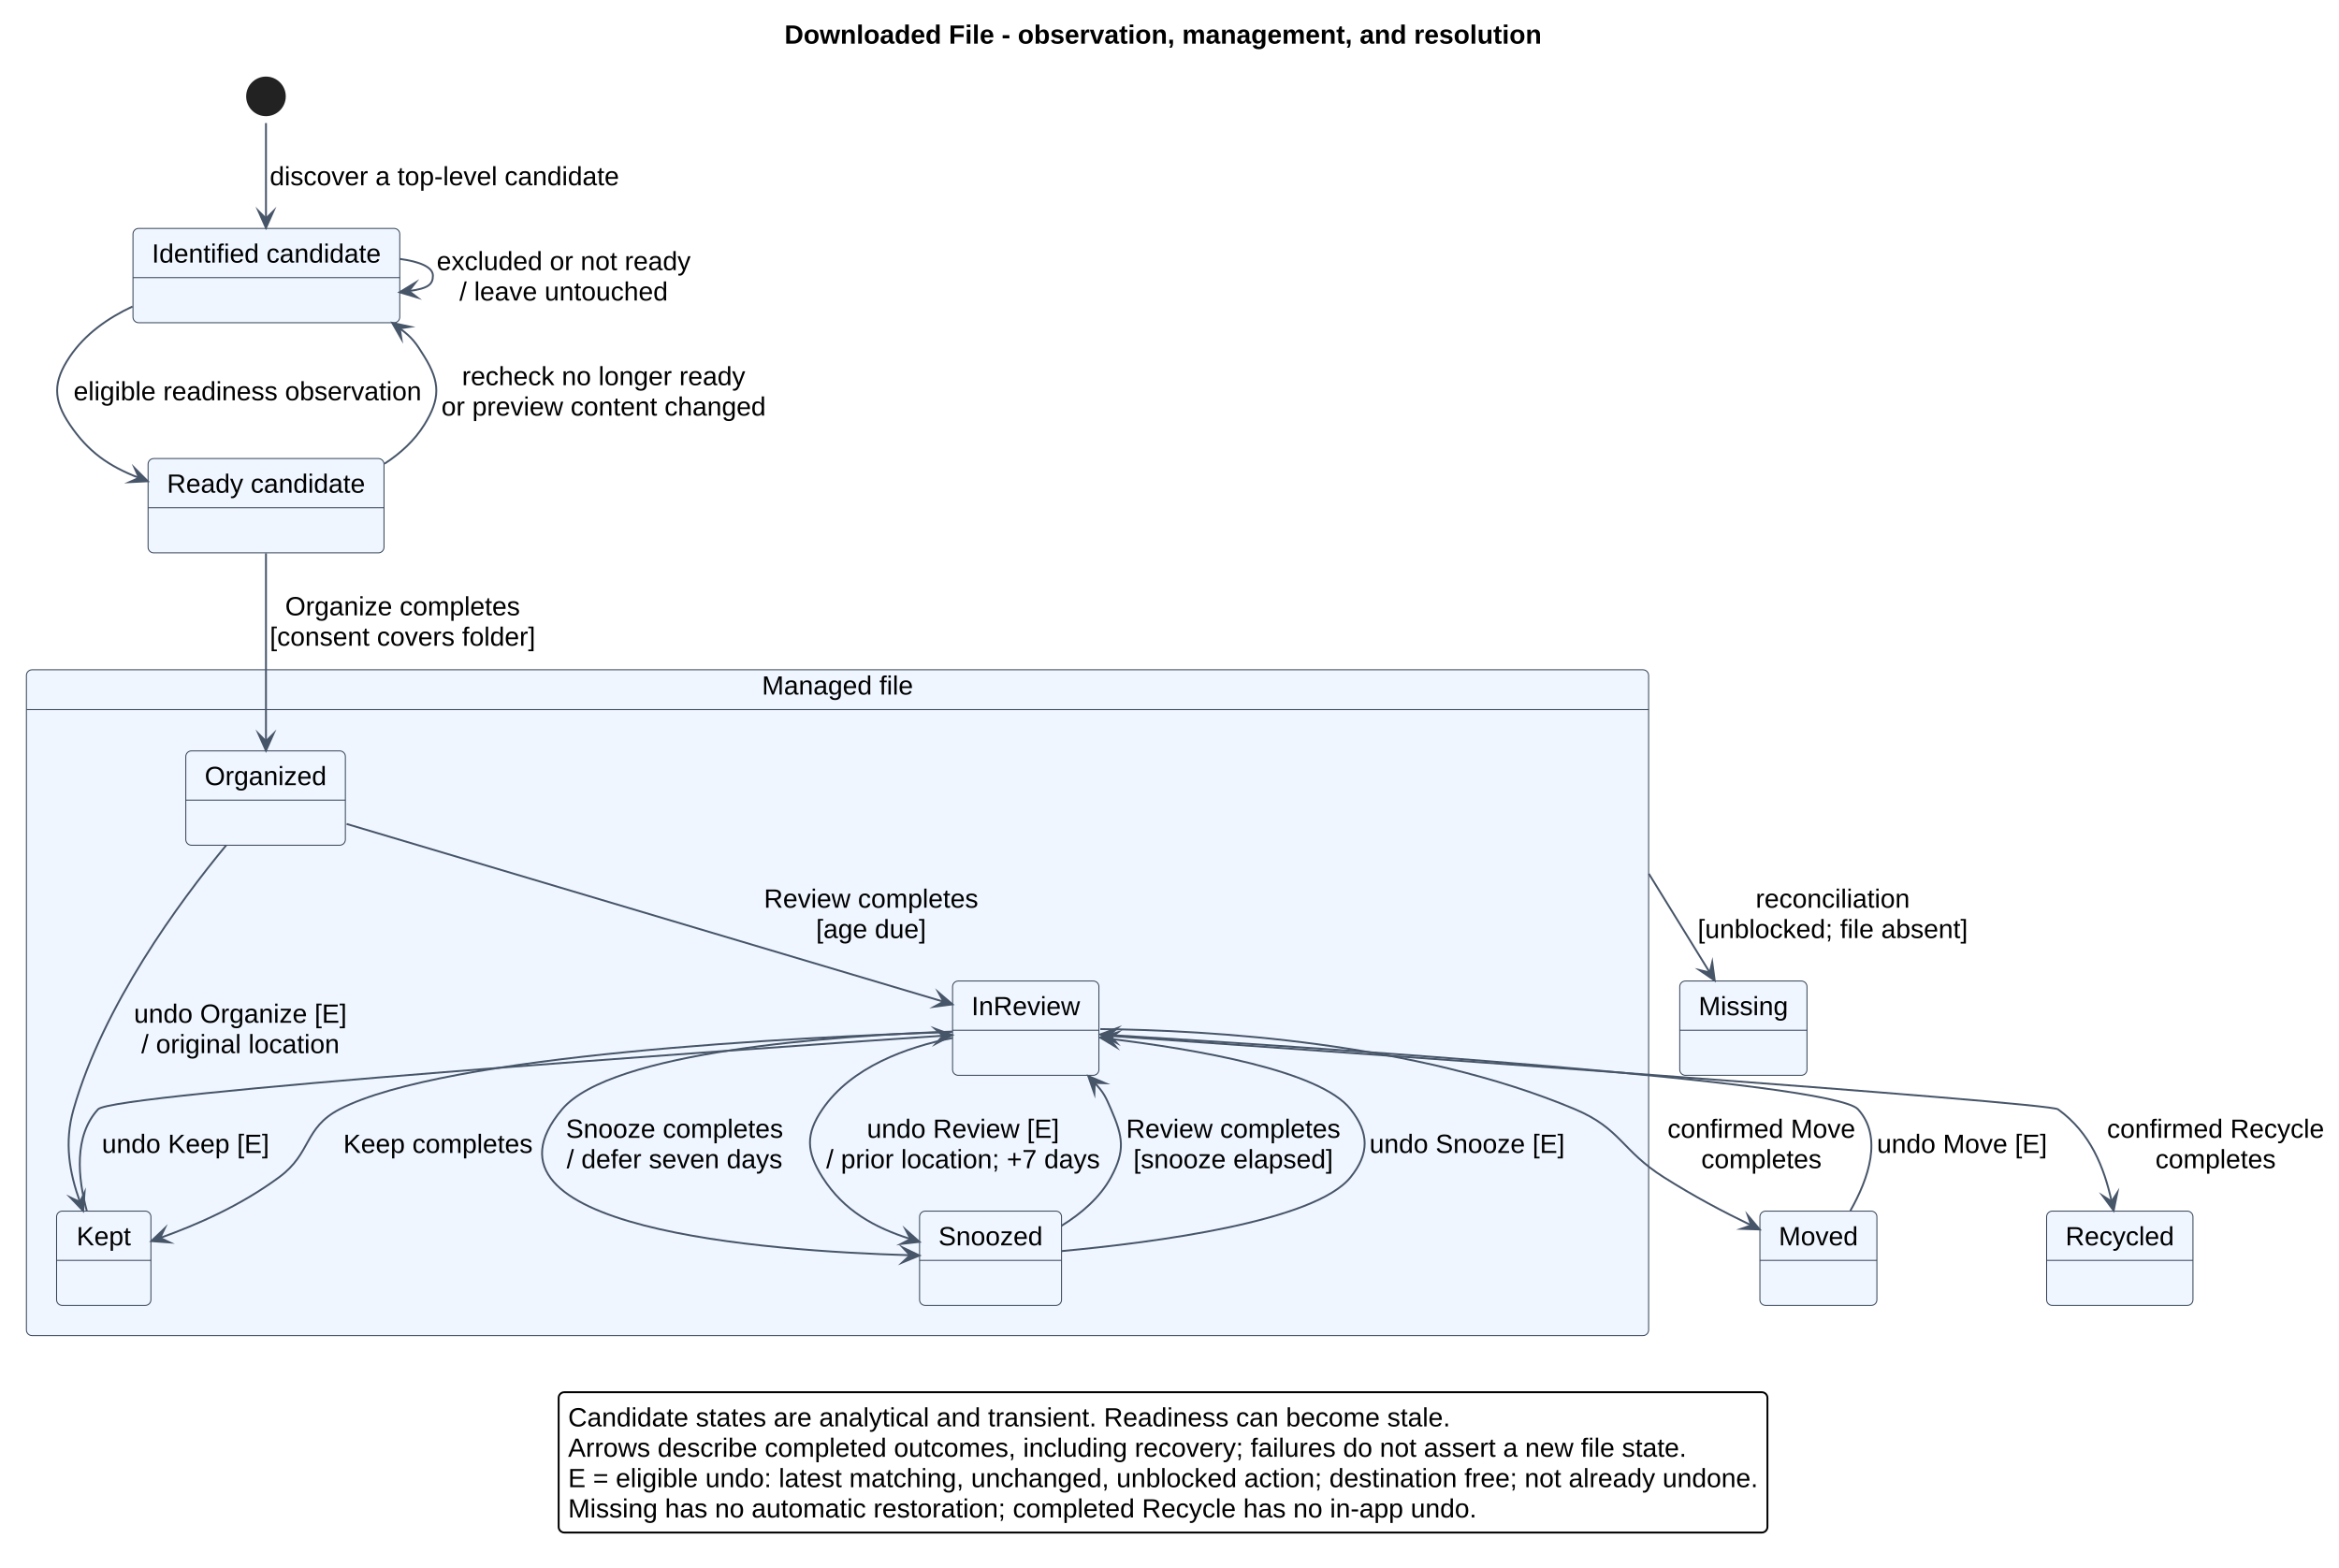
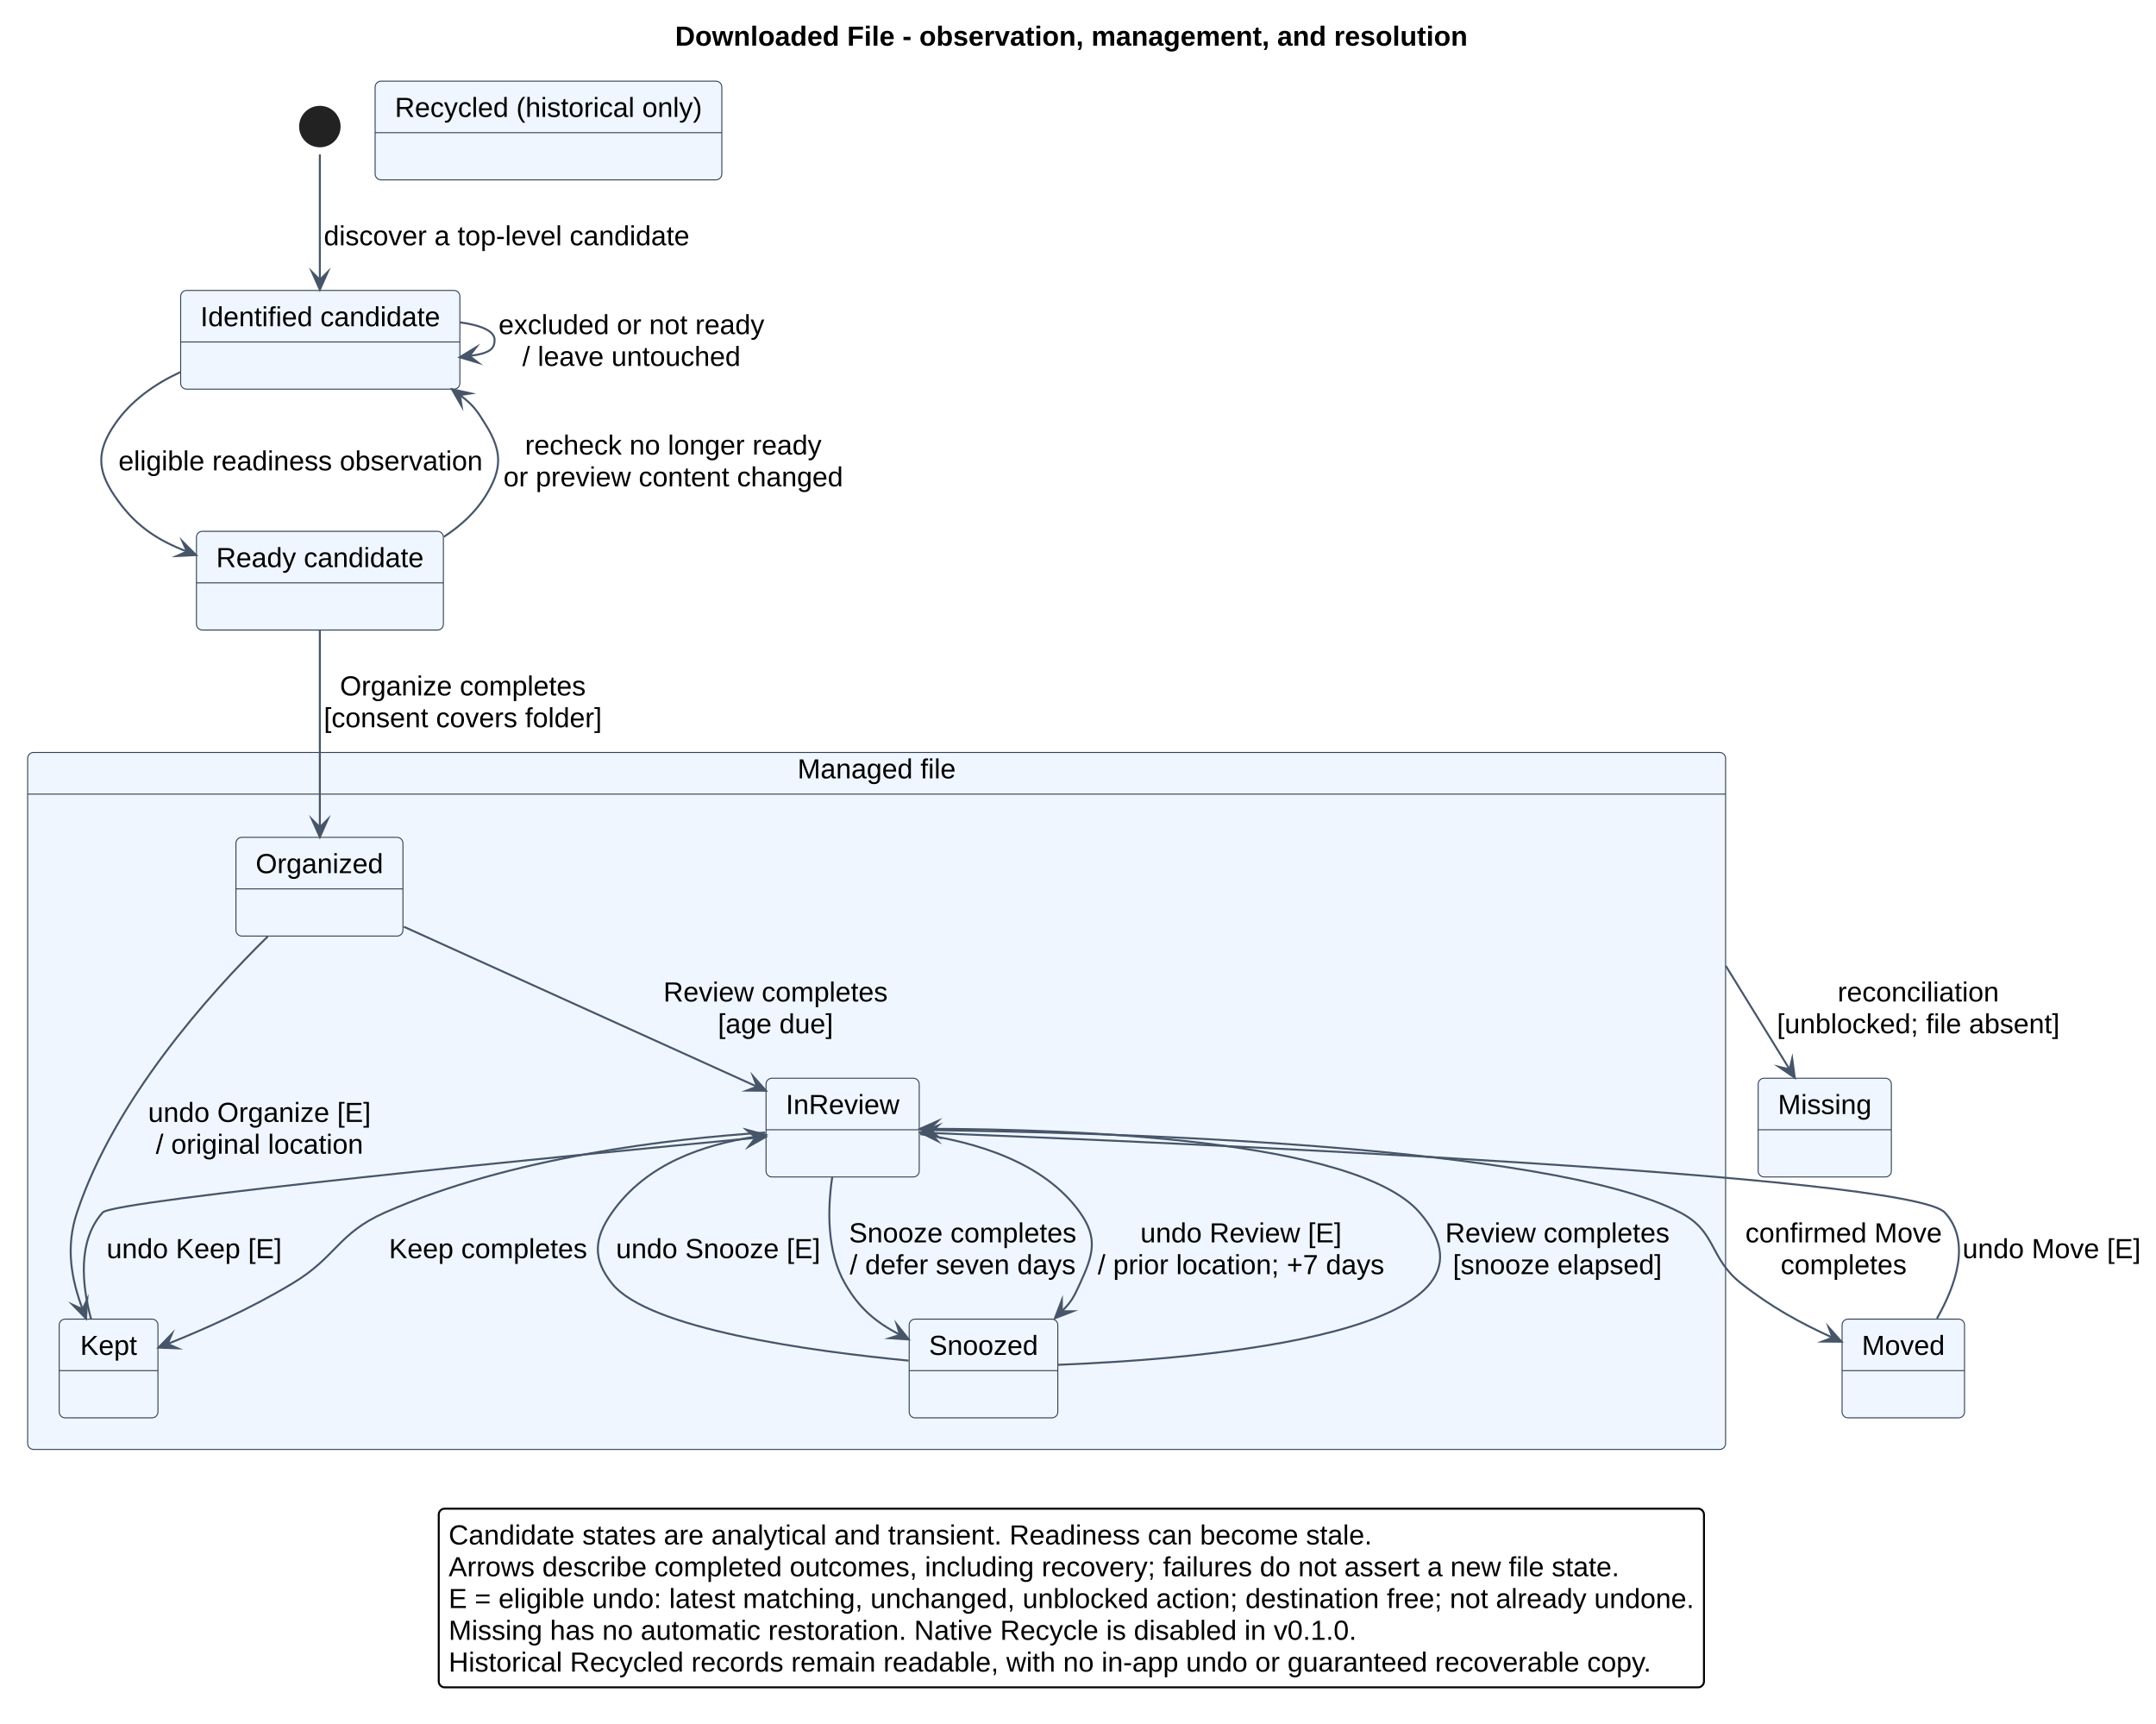
- <svg xmlns="http://www.w3.org/2000/svg" version="1.1" data-diagram-type="STATE" style="width:1240px;height:831px;background:#FFFFFF;" width="1240px" height="831px" viewBox="0 0 1240 831" zoomAndPan="magnify" preserveAspectRatio="none" contentStyleType="text/css">
+ <svg xmlns="http://www.w3.org/2000/svg" version="1.1" data-diagram-type="STATE" style="width:1092px;height:873px;background:#FFFFFF;" width="1092px" height="873px" viewBox="0 0 1092 873" zoomAndPan="magnify" preserveAspectRatio="none" contentStyleType="text/css">
  <defs />
  <g font-family="sans-serif" lengthAdjust="spacing">
    <g class="title" data-source-line="3">
-       <text x="415.883" y="23.132" fill="#000" font-size="14" textLength="401.386" font-weight="700" font-family="Arial">Downloaded File - observation, management, and resolution</text>
+       <text x="341.945" y="23.132" fill="#000" font-size="14" textLength="401.386" font-weight="700" font-family="Arial">Downloaded File - observation, management, and resolution</text>
    </g>
    <g class="cluster" data-qualified-name="Managed" id="ent0003" data-source-line="7">
-       <path d="M17,355.099 L871,355.099 A3,3 0 0 1 874,358.099 L874,376.197 L14,376.197 L14,358.099 A3,3 0 0 1 17,355.099" fill="#EFF6FF" />
-       <path d="M14,376.197 L874,376.197 L874,705.099 A3,3 0 0 1 871,708.099 L17,708.099 A3,3 0 0 1 14,705.099 L14,376.197" fill="#EFF6FF" />
-       <rect x="14" y="355.099" width="860" height="353" fill="none" style="stroke:#334155;stroke-width:0.5;" rx="3" ry="3" />
-       <line x1="14" y1="376.197" x2="874" y2="376.197" style="stroke:#334155;stroke-width:0.5;" />
-       <text x="403.917" y="368.23" fill="#000" font-size="14" textLength="80.165" font-family="Arial">Managed file</text>
+       <path d="M17,381.099 L871,381.099 A3,3 0 0 1 874,384.099 L874,402.197 L14,402.197 L14,384.099 A3,3 0 0 1 17,381.099" fill="#EFF6FF" />
+       <path d="M14,402.197 L874,402.197 L874,731.099 A3,3 0 0 1 871,734.099 L17,734.099 A3,3 0 0 1 14,731.099 L14,402.197" fill="#EFF6FF" />
+       <rect x="14" y="381.099" width="860" height="353" fill="none" style="stroke:#334155;stroke-width:0.5;" rx="3" ry="3" />
+       <line x1="14" y1="402.197" x2="874" y2="402.197" style="stroke:#334155;stroke-width:0.5;" />
+       <text x="403.917" y="394.23" fill="#000" font-size="14" textLength="80.165" font-family="Arial">Managed file</text>
    </g>
    <g class="entity" data-qualified-name="Identified" id="ent0001" data-source-line="5">
-       <rect x="70.5" y="121.099" width="141.427" height="50" fill="#EFF6FF" style="stroke:#334155;stroke-width:0.5;" rx="3" ry="3" />
-       <line x1="70.5" y1="147.197" x2="211.927" y2="147.197" style="stroke:#334155;stroke-width:0.5;" />
-       <text x="80.5" y="139.23" fill="#000" font-size="14" textLength="121.427" font-family="Arial">Identified candidate</text>
+       <rect x="91.5" y="147.099" width="141.427" height="50" fill="#EFF6FF" style="stroke:#334155;stroke-width:0.5;" rx="3" ry="3" />
+       <line x1="91.5" y1="173.197" x2="232.927" y2="173.197" style="stroke:#334155;stroke-width:0.5;" />
+       <text x="101.5" y="165.23" fill="#000" font-size="14" textLength="121.427" font-family="Arial">Identified candidate</text>
    </g>
    <g class="entity" data-qualified-name="Ready" id="ent0002" data-source-line="6">
-       <rect x="78.5" y="243.099" width="125.075" height="50" fill="#EFF6FF" style="stroke:#334155;stroke-width:0.5;" rx="3" ry="3" />
-       <line x1="78.5" y1="269.197" x2="203.575" y2="269.197" style="stroke:#334155;stroke-width:0.5;" />
-       <text x="88.5" y="261.23" fill="#000" font-size="14" textLength="105.075" font-family="Arial">Ready candidate</text>
+       <rect x="99.5" y="269.099" width="125.075" height="50" fill="#EFF6FF" style="stroke:#334155;stroke-width:0.5;" rx="3" ry="3" />
+       <line x1="99.5" y1="295.197" x2="224.575" y2="295.197" style="stroke:#334155;stroke-width:0.5;" />
+       <text x="109.5" y="287.23" fill="#000" font-size="14" textLength="105.075" font-family="Arial">Ready candidate</text>
    </g>
    <g class="entity" data-qualified-name="Moved" id="ent0008" data-source-line="21">
-       <rect x="933" y="642.099" width="62.021" height="50" fill="#EFF6FF" style="stroke:#334155;stroke-width:0.5;" rx="3" ry="3" />
-       <line x1="933" y1="668.197" x2="995.021" y2="668.197" style="stroke:#334155;stroke-width:0.5;" />
-       <text x="943" y="660.23" fill="#000" font-size="14" textLength="42.021" font-family="Arial">Moved</text>
+       <rect x="933" y="668.099" width="62.021" height="50" fill="#EFF6FF" style="stroke:#334155;stroke-width:0.5;" rx="3" ry="3" />
+       <line x1="933" y1="694.197" x2="995.021" y2="694.197" style="stroke:#334155;stroke-width:0.5;" />
+       <text x="943" y="686.23" fill="#000" font-size="14" textLength="42.021" font-family="Arial">Moved</text>
    </g>
    <g class="entity" data-qualified-name="Recycled" id="ent0009" data-source-line="22">
-       <rect x="1085" y="642.099" width="77.579" height="50" fill="#EFF6FF" style="stroke:#334155;stroke-width:0.5;" rx="3" ry="3" />
-       <line x1="1085" y1="668.197" x2="1162.579" y2="668.197" style="stroke:#334155;stroke-width:0.5;" />
-       <text x="1095" y="660.23" fill="#000" font-size="14" textLength="57.579" font-family="Arial">Recycled</text>
+       <rect x="190" y="41.099" width="175.606" height="50" fill="#EFF6FF" style="stroke:#334155;stroke-width:0.5;" rx="3" ry="3" />
+       <line x1="190" y1="67.197" x2="365.606" y2="67.197" style="stroke:#334155;stroke-width:0.5;" />
+       <text x="200" y="59.23" fill="#000" font-size="14" textLength="155.606" font-family="Arial">Recycled (historical only)</text>
    </g>
    <g class="entity" data-qualified-name="Missing" id="ent0010" data-source-line="23">
-       <rect x="890.5" y="520.099" width="67.455" height="50" fill="#EFF6FF" style="stroke:#334155;stroke-width:0.5;" rx="3" ry="3" />
-       <line x1="890.5" y1="546.197" x2="957.955" y2="546.197" style="stroke:#334155;stroke-width:0.5;" />
-       <text x="900.5" y="538.23" fill="#000" font-size="14" textLength="47.455" font-family="Arial">Missing</text>
+       <rect x="890.5" y="546.099" width="67.455" height="50" fill="#EFF6FF" style="stroke:#334155;stroke-width:0.5;" rx="3" ry="3" />
+       <line x1="890.5" y1="572.197" x2="957.955" y2="572.197" style="stroke:#334155;stroke-width:0.5;" />
+       <text x="900.5" y="564.23" fill="#000" font-size="14" textLength="47.455" font-family="Arial">Missing</text>
    </g>
    <g class="start_entity" data-qualified-name=".start." id="ent0019" data-source-line="24">
-       <ellipse cx="141" cy="51.099" rx="10" ry="10" fill="#222" style="stroke:#222;stroke-width:1;" />
+       <ellipse cx="162" cy="64.099" rx="10" ry="10" fill="#222" style="stroke:#222;stroke-width:1;" />
    </g>
    <g class="entity" data-qualified-name="Managed.Organized" id="ent0004" data-source-line="8">
-       <rect x="98.5" y="398.099" width="84.593" height="50" fill="#EFF6FF" style="stroke:#334155;stroke-width:0.5;" rx="3" ry="3" />
-       <line x1="98.5" y1="424.197" x2="183.093" y2="424.197" style="stroke:#334155;stroke-width:0.5;" />
-       <text x="108.5" y="416.23" fill="#000" font-size="14" textLength="64.593" font-family="Arial">Organized</text>
+       <rect x="119.5" y="424.099" width="84.593" height="50" fill="#EFF6FF" style="stroke:#334155;stroke-width:0.5;" rx="3" ry="3" />
+       <line x1="119.5" y1="450.197" x2="204.093" y2="450.197" style="stroke:#334155;stroke-width:0.5;" />
+       <text x="129.5" y="442.23" fill="#000" font-size="14" textLength="64.593" font-family="Arial">Organized</text>
    </g>
    <g class="entity" data-qualified-name="Managed.InReview" id="ent0005" data-source-line="9">
-       <rect x="505" y="520.099" width="77.579" height="50" fill="#EFF6FF" style="stroke:#334155;stroke-width:0.5;" rx="3" ry="3" />
-       <line x1="505" y1="546.197" x2="582.579" y2="546.197" style="stroke:#334155;stroke-width:0.5;" />
-       <text x="515" y="538.23" fill="#000" font-size="14" textLength="57.579" font-family="Arial">InReview</text>
+       <rect x="388" y="546.099" width="77.579" height="50" fill="#EFF6FF" style="stroke:#334155;stroke-width:0.5;" rx="3" ry="3" />
+       <line x1="388" y1="572.197" x2="465.579" y2="572.197" style="stroke:#334155;stroke-width:0.5;" />
+       <text x="398" y="564.23" fill="#000" font-size="14" textLength="57.579" font-family="Arial">InReview</text>
    </g>
    <g class="entity" data-qualified-name="Managed.Kept" id="ent0006" data-source-line="10">
-       <rect x="30" y="642.099" width="50" height="50" fill="#EFF6FF" style="stroke:#334155;stroke-width:0.5;" rx="3" ry="3" />
-       <line x1="30" y1="668.197" x2="80" y2="668.197" style="stroke:#334155;stroke-width:0.5;" />
-       <text x="40.6" y="660.23" fill="#000" font-size="14" textLength="28.8" font-family="Arial">Kept</text>
+       <rect x="30" y="668.099" width="50" height="50" fill="#EFF6FF" style="stroke:#334155;stroke-width:0.5;" rx="3" ry="3" />
+       <line x1="30" y1="694.197" x2="80" y2="694.197" style="stroke:#334155;stroke-width:0.5;" />
+       <text x="40.6" y="686.23" fill="#000" font-size="14" textLength="28.8" font-family="Arial">Kept</text>
    </g>
    <g class="entity" data-qualified-name="Managed.Snoozed" id="ent0007" data-source-line="11">
-       <rect x="487.5" y="642.099" width="75.269" height="50" fill="#EFF6FF" style="stroke:#334155;stroke-width:0.5;" rx="3" ry="3" />
-       <line x1="487.5" y1="668.197" x2="562.769" y2="668.197" style="stroke:#334155;stroke-width:0.5;" />
-       <text x="497.5" y="660.23" fill="#000" font-size="14" textLength="55.269" font-family="Arial">Snoozed</text>
+       <rect x="460.5" y="668.099" width="75.269" height="50" fill="#EFF6FF" style="stroke:#334155;stroke-width:0.5;" rx="3" ry="3" />
+       <line x1="460.5" y1="694.197" x2="535.769" y2="694.197" style="stroke:#334155;stroke-width:0.5;" />
+       <text x="470.5" y="686.23" fill="#000" font-size="14" textLength="55.269" font-family="Arial">Snoozed</text>
    </g>
    <g class="link" data-entity-1="ent0004" data-entity-2="ent0005" id="lnk11" data-link-type="dependency">
-       <polygon points="504.967,532.476,497.483,526.074,500.175,531.049,495.2,533.741,504.967,532.476" fill="#475569" style="stroke:#475569;stroke-width:1;stroke-linejoin:miter;stroke-miterlimit:10;" />
-       <path d="M183.747,436.827 C262.446,460.261 424.341,508.468 500.175,531.049" style="stroke:#475569;stroke-width:1;" fill="none" />
-       <text x="405" y="481.23" fill="#000" font-size="14" textLength="113.6" font-family="Arial">Review completes</text>
-       <text x="432.607" y="497.329" fill="#000" font-size="14" textLength="58.386" font-family="Arial">[age due]</text>
+       <polygon points="387.983,552.431,381.434,545.074,383.428,550.368,378.134,552.362,387.983,552.431" fill="#475569" style="stroke:#475569;stroke-width:1;stroke-linejoin:miter;stroke-miterlimit:10;" />
+       <path d="M204.577,469.379 C255.199,492.302 334.424,528.177 383.428,550.368" style="stroke:#475569;stroke-width:1;" fill="none" />
+       <text x="336" y="507.23" fill="#000" font-size="14" textLength="113.6" font-family="Arial">Review completes</text>
+       <text x="363.607" y="523.329" fill="#000" font-size="14" textLength="58.386" font-family="Arial">[age due]</text>
    </g>
    <g class="link" data-entity-1="ent0007" data-entity-2="ent0005" id="lnk12" data-link-type="dependency">
-       <polygon points="576.924,570.473,580.169,579.772,580.347,574.118,586.001,574.296,576.924,570.473" fill="#475569" style="stroke:#475569;stroke-width:1;stroke-linejoin:miter;stroke-miterlimit:10;" />
-       <path d="M562.657,649.928 C573.077,643.491 583.129,634.975 589,624.099 C596.601,610.019 595.377,602.773 589,588.099 C586.189,581.63 585.259,579.35 580.347,574.118" style="stroke:#475569;stroke-width:1;" fill="none" />
-       <text x="597" y="603.23" fill="#000" font-size="14" textLength="113.6" font-family="Arial">Review completes</text>
-       <text x="600.873" y="619.329" fill="#000" font-size="14" textLength="105.854" font-family="Arial">[snooze elapsed]</text>
+       <polygon points="466.027,571.692,475.017,575.714,471.027,571.705,475.036,567.714,466.027,571.692" fill="#475569" style="stroke:#475569;stroke-width:1;stroke-linejoin:miter;stroke-miterlimit:10;" />
+       <path d="M535.591,691.255 C611.513,688.28 771.622,674.831 719,614.099 C686.719,576.843 542.879,571.88 471.027,571.705" style="stroke:#475569;stroke-width:1;" fill="none" />
+       <text x="732" y="629.23" fill="#000" font-size="14" textLength="113.6" font-family="Arial">Review completes</text>
+       <text x="735.873" y="645.329" fill="#000" font-size="14" textLength="105.854" font-family="Arial">[snooze elapsed]</text>
    </g>
    <g class="link" data-entity-1="ent0005" data-entity-2="ent0006" id="lnk13" data-link-type="dependency">
-       <polygon points="80.215,657.988,90.038,658.707,84.92,656.296,87.331,651.179,80.215,657.988" fill="#475569" style="stroke:#475569;stroke-width:1;stroke-linejoin:miter;stroke-miterlimit:10;" />
-       <path d="M504.707,547.125 C422.593,549.832 235.804,559.081 180,588.099 C161.007,597.975 165.245,611.415 148,624.099 C127.164,639.424 104.55,649.238 84.92,656.296" style="stroke:#475569;stroke-width:1;" fill="none" />
-       <text x="182" y="611.23" fill="#000" font-size="14" textLength="100.393" font-family="Arial">Keep completes</text>
+       <polygon points="80.254,682.534,90.096,682.894,84.894,680.671,87.117,675.469,80.254,682.534" fill="#475569" style="stroke:#475569;stroke-width:1;stroke-linejoin:miter;stroke-miterlimit:10;" />
+       <path d="M387.591,573.605 C340.065,576.669 258.64,585.956 195,614.099 C170.936,624.74 170.583,636.595 148,650.099 C126.105,663.191 104.056,672.981 84.894,680.671" style="stroke:#475569;stroke-width:1;" fill="none" />
+       <text x="197" y="637.23" fill="#000" font-size="14" textLength="100.393" font-family="Arial">Keep completes</text>
    </g>
    <g class="link" data-entity-1="ent0005" data-entity-2="ent0007" id="lnk14" data-link-type="dependency">
-       <polygon points="487.423,665.621,478.544,661.36,482.425,665.475,478.31,669.357,487.423,665.621" fill="#475569" style="stroke:#475569;stroke-width:1;stroke-linejoin:miter;stroke-miterlimit:10;" />
-       <path d="M504.96,546.886 C442.389,549.063 324.019,557.261 298,588.099 C244.725,651.24 405.102,663.218 482.425,665.475" style="stroke:#475569;stroke-width:1;" fill="none" />
-       <text x="300" y="603.23" fill="#000" font-size="14" textLength="115.179" font-family="Arial">Snooze completes</text>
-       <text x="300.39" y="619.329" fill="#000" font-size="14" textLength="114.399" font-family="Arial">/ defer seven days</text>
+       <polygon points="460.302,678.395,454.181,670.68,455.872,676.078,450.473,677.769,460.302,678.395" fill="#475569" style="stroke:#475569;stroke-width:1;stroke-linejoin:miter;stroke-miterlimit:10;" />
+       <path d="M421.506,596.209 C419.125,612.495 418.688,633.895 428,650.099 C435.203,662.632 443.348,669.529 455.872,676.078" style="stroke:#475569;stroke-width:1;" fill="none" />
+       <text x="430" y="629.23" fill="#000" font-size="14" textLength="115.179" font-family="Arial">Snooze completes</text>
+       <text x="430.39" y="645.329" fill="#000" font-size="14" textLength="114.399" font-family="Arial">/ defer seven days</text>
    </g>
    <g class="link" data-entity-1="ent0004" data-entity-2="ent0006" id="lnk15" data-link-type="dependency">
-       <polygon points="44.096,641.974,44.828,632.153,42.41,637.267,37.296,634.85,44.096,641.974" fill="#475569" style="stroke:#475569;stroke-width:1;stroke-linejoin:miter;stroke-miterlimit:10;" />
-       <path d="M119.94,448.099 C94.967,478.314 54.746,532.967 39,588.099 C33.913,605.91 36.849,621.739 42.41,637.267" style="stroke:#475569;stroke-width:1;" fill="none" />
-       <text x="71" y="542.23" fill="#000" font-size="14" textLength="112.848" font-family="Arial">undo Organize [E]</text>
-       <text x="74.893" y="558.329" fill="#000" font-size="14" textLength="105.062" font-family="Arial">/ original location</text>
+       <polygon points="43.571,667.812,44.199,657.983,41.836,663.123,36.696,660.76,43.571,667.812" fill="#475569" style="stroke:#475569;stroke-width:1;stroke-linejoin:miter;stroke-miterlimit:10;" />
+       <path d="M135.628,474.277 C105.532,503.843 58.02,557.038 39,614.099 C33.142,631.672 36.065,647.53 41.836,663.123" style="stroke:#475569;stroke-width:1;" fill="none" />
+       <text x="75" y="568.23" fill="#000" font-size="14" textLength="112.848" font-family="Arial">undo Organize [E]</text>
+       <text x="78.893" y="584.329" fill="#000" font-size="14" textLength="105.062" font-family="Arial">/ original location</text>
    </g>
    <g class="link" data-entity-1="ent0005" data-entity-2="ent0007" id="lnk16" data-link-type="dependency">
-       <polygon points="487.461,658.387,480.089,651.856,482.695,656.877,477.674,659.483,487.461,658.387" fill="#475569" style="stroke:#475569;stroke-width:1;stroke-linejoin:miter;stroke-miterlimit:10;" />
-       <path d="M504.971,550.3 C480.746,555.151 451.391,565.599 436,588.099 C426.966,601.304 427.434,610.585 436,624.099 C447.342,641.993 463.811,650.896 482.695,656.877" style="stroke:#475569;stroke-width:1;" fill="none" />
-       <text x="459.595" y="603.23" fill="#000" font-size="14" textLength="101.944" font-family="Arial">undo Review [E]</text>
-       <text x="438" y="619.329" fill="#000" font-size="14" textLength="145.134" font-family="Arial">/ prior location; +7 days</text>
+       <polygon points="534.287,667.655,543.479,664.116,537.822,664.118,537.82,658.461,534.287,667.655" fill="#475569" style="stroke:#475569;stroke-width:1;stroke-linejoin:miter;stroke-miterlimit:10;" />
+       <path d="M466.116,574.418 C493.68,578.338 528.8,588.446 547,614.099 C556.258,627.148 553.686,635.562 547,650.099 C544.004,656.613 542.977,658.959 537.822,664.118" style="stroke:#475569;stroke-width:1;" fill="none" />
+       <text x="577.595" y="629.23" fill="#000" font-size="14" textLength="101.944" font-family="Arial">undo Review [E]</text>
+       <text x="556" y="645.329" fill="#000" font-size="14" textLength="145.134" font-family="Arial">/ prior location; +7 days</text>
    </g>
    <g class="link" data-entity-1="ent0006" data-entity-2="ent0005" id="lnk17" data-link-type="dependency">
-       <polygon points="504.856,548.736,495.605,545.357,499.868,549.076,496.149,553.339,504.856,548.736" fill="#475569" style="stroke:#475569;stroke-width:1;stroke-linejoin:miter;stroke-miterlimit:10;" />
-       <path d="M46.002,641.904 C41.331,624.721 38.984,602.273 52,588.099 C59.656,579.762 384.714,556.924 499.868,549.076" style="stroke:#475569;stroke-width:1;" fill="none" />
-       <text x="54" y="611.23" fill="#000" font-size="14" textLength="88.737" font-family="Arial">undo Keep [E]</text>
+       <polygon points="387.907,575.789,378.568,572.662,382.929,576.264,379.327,580.626,387.907,575.789" fill="#475569" style="stroke:#475569;stroke-width:1;stroke-linejoin:miter;stroke-miterlimit:10;" />
+       <path d="M46.114,668.005 C41.499,650.873 39.172,628.443 52,614.099 C57.575,607.865 287.989,585.317 382.929,576.264" style="stroke:#475569;stroke-width:1;" fill="none" />
+       <text x="54" y="637.23" fill="#000" font-size="14" textLength="88.737" font-family="Arial">undo Keep [E]</text>
    </g>
    <g class="link" data-entity-1="ent0007" data-entity-2="ent0005" id="lnk18" data-link-type="dependency">
-       <polygon points="583.327,550.127,591.774,555.19,588.29,550.734,592.746,547.249,583.327,550.127" fill="#475569" style="stroke:#475569;stroke-width:1;stroke-linejoin:miter;stroke-miterlimit:10;" />
-       <path d="M562.538,663.297 C612.598,658.692 697.119,647.582 716,624.099 C726.025,611.629 725.881,600.683 716,588.099 C699.817,567.488 633.858,556.308 588.29,550.734" style="stroke:#475569;stroke-width:1;" fill="none" />
-       <text x="726" y="611.23" fill="#000" font-size="14" textLength="103.523" font-family="Arial">undo Snooze [E]</text>
+       <polygon points="387.981,574.843,378.474,572.271,383.04,575.61,379.701,580.177,387.981,574.843" fill="#475569" style="stroke:#475569;stroke-width:1;stroke-linejoin:miter;stroke-miterlimit:10;" />
+       <path d="M460.208,689.127 C410.827,684.368 328.455,673.131 310,650.099 C299.995,637.612 300.794,627.185 310,614.099 C327.509,589.21 356.283,579.764 383.04,575.61" style="stroke:#475569;stroke-width:1;" fill="none" />
+       <text x="312" y="637.23" fill="#000" font-size="14" textLength="103.523" font-family="Arial">undo Snooze [E]</text>
    </g>
    <g class="link" data-entity-1="ent0019" data-entity-2="ent0001" id="lnk20" data-link-type="dependency">
-       <polygon points="141,120.847,145,111.847,141,115.847,137,111.847,141,120.847" fill="#475569" style="stroke:#475569;stroke-width:1;stroke-linejoin:miter;stroke-miterlimit:10;" />
-       <path d="M141,65.257 C141,79.02 141,97.807 141,115.847" style="stroke:#475569;stroke-width:1;" fill="none" />
-       <text x="143" y="98.23" fill="#000" font-size="14" textLength="185.22" font-family="Arial">discover a top-level candidate</text>
+       <polygon points="162,146.723,166,137.723,162,141.723,158,137.723,162,146.723" fill="#475569" style="stroke:#475569;stroke-width:1;stroke-linejoin:miter;stroke-miterlimit:10;" />
+       <path d="M162,78.228 C162,94.473 162,120.092 162,141.723" style="stroke:#475569;stroke-width:1;" fill="none" />
+       <text x="164" y="124.23" fill="#000" font-size="14" textLength="185.22" font-family="Arial">discover a top-level candidate</text>
    </g>
    <g class="link" data-entity-1="ent0001" data-entity-2="ent0001" id="lnk21" data-link-type="dependency">
-       <polygon points="211.826,154.943,221.268,157.744,216.784,154.296,220.232,149.812,211.826,154.943" fill="#475569" style="stroke:#475569;stroke-width:1;stroke-linejoin:miter;stroke-miterlimit:10;" />
-       <path d="M211.826,137.254 C222.369,138.631 229.5,141.579 229.5,146.099 C229.5,150.618 227.327,152.919 216.784,154.296" style="stroke:#475569;stroke-width:1;" fill="none" />
-       <text x="231.5" y="143.23" fill="#000" font-size="14" textLength="134.641" font-family="Arial">excluded or not ready</text>
-       <text x="243.555" y="159.329" fill="#000" font-size="14" textLength="110.53" font-family="Arial">/ leave untouched</text>
+       <polygon points="232.826,180.943,242.268,183.744,237.784,180.296,241.232,175.812,232.826,180.943" fill="#475569" style="stroke:#475569;stroke-width:1;stroke-linejoin:miter;stroke-miterlimit:10;" />
+       <path d="M232.826,163.254 C243.369,164.631 250.5,167.579 250.5,172.099 C250.5,176.618 248.327,178.919 237.784,180.296" style="stroke:#475569;stroke-width:1;" fill="none" />
+       <text x="252.5" y="169.23" fill="#000" font-size="14" textLength="134.641" font-family="Arial">excluded or not ready</text>
+       <text x="264.555" y="185.329" fill="#000" font-size="14" textLength="110.53" font-family="Arial">/ leave untouched</text>
    </g>
    <g class="link" data-entity-1="ent0001" data-entity-2="ent0002" id="lnk22" data-link-type="dependency">
-       <polygon points="78.343,255.139,71.386,248.169,73.678,253.34,68.507,255.633,78.343,255.139" fill="#475569" style="stroke:#475569;stroke-width:1;stroke-linejoin:miter;stroke-miterlimit:10;" />
-       <path d="M70.265,162.487 C57.148,168.604 45.059,177.153 37,189.099 C28.052,202.363 28.052,211.835 37,225.099 C46.692,239.465 57.55,247.12 73.678,253.34" style="stroke:#475569;stroke-width:1;" fill="none" />
-       <text x="39" y="212.23" fill="#000" font-size="14" textLength="184.447" font-family="Arial">eligible readiness observation</text>
+       <polygon points="99.343,281.139,92.386,274.169,94.678,279.34,89.507,281.633,99.343,281.139" fill="#475569" style="stroke:#475569;stroke-width:1;stroke-linejoin:miter;stroke-miterlimit:10;" />
+       <path d="M91.265,188.487 C78.148,194.604 66.059,203.153 58,215.099 C49.052,228.363 49.052,237.835 58,251.099 C67.692,265.465 78.55,273.12 94.678,279.34" style="stroke:#475569;stroke-width:1;" fill="none" />
+       <text x="60" y="238.23" fill="#000" font-size="14" textLength="184.447" font-family="Arial">eligible readiness observation</text>
    </g>
    <g class="link" data-entity-1="ent0002" data-entity-2="ent0001" id="lnk23" data-link-type="dependency">
-       <polygon points="207.917,171.154,212.809,179.702,211.949,174.111,217.54,173.251,207.917,171.154" fill="#475569" style="stroke:#475569;stroke-width:1;stroke-linejoin:miter;stroke-miterlimit:10;" />
-       <path d="M203.863,245.843 C212.265,240.372 219.771,233.559 225,225.099 C233.412,211.488 233.412,202.709 225,189.099 C220.628,182.025 218.697,179.06 211.949,174.111" style="stroke:#475569;stroke-width:1;" fill="none" />
-       <text x="244.9" y="204.23" fill="#000" font-size="14" textLength="150.199" font-family="Arial">recheck no longer ready</text>
-       <text x="234" y="220.329" fill="#000" font-size="14" textLength="171.999" font-family="Arial">or preview content changed</text>
+       <polygon points="228.917,197.154,233.809,205.702,232.949,200.111,238.54,199.251,228.917,197.154" fill="#475569" style="stroke:#475569;stroke-width:1;stroke-linejoin:miter;stroke-miterlimit:10;" />
+       <path d="M224.863,271.843 C233.265,266.372 240.771,259.559 246,251.099 C254.412,237.488 254.412,228.709 246,215.099 C241.628,208.025 239.697,205.06 232.949,200.111" style="stroke:#475569;stroke-width:1;" fill="none" />
+       <text x="265.9" y="230.23" fill="#000" font-size="14" textLength="150.199" font-family="Arial">recheck no longer ready</text>
+       <text x="255" y="246.329" fill="#000" font-size="14" textLength="171.999" font-family="Arial">or preview content changed</text>
    </g>
    <g class="link" data-entity-1="ent0002" data-entity-2="ent0004" id="lnk24" data-link-type="dependency">
-       <polygon points="141,397.969,145,388.969,141,392.969,137,388.969,141,397.969" fill="#475569" style="stroke:#475569;stroke-width:1;stroke-linejoin:miter;stroke-miterlimit:10;" />
-       <path d="M141,293.342 C141,321.991 141,364.369 141,392.969" style="stroke:#475569;stroke-width:1;" fill="none" />
-       <text x="151.172" y="326.23" fill="#000" font-size="14" textLength="124.503" font-family="Arial">Organize completes</text>
-       <text x="143" y="342.329" fill="#000" font-size="14" textLength="140.848" font-family="Arial">[consent covers folder]</text>
+       <polygon points="162,423.969,166,414.969,162,418.969,158,414.969,162,423.969" fill="#475569" style="stroke:#475569;stroke-width:1;stroke-linejoin:miter;stroke-miterlimit:10;" />
+       <path d="M162,319.342 C162,347.991 162,390.369 162,418.969" style="stroke:#475569;stroke-width:1;" fill="none" />
+       <text x="172.172" y="352.23" fill="#000" font-size="14" textLength="124.503" font-family="Arial">Organize completes</text>
+       <text x="164" y="368.329" fill="#000" font-size="14" textLength="140.848" font-family="Arial">[consent covers folder]</text>
    </g>
    <g class="link" data-entity-1="ent0005" data-entity-2="ent0008" id="lnk25" data-link-type="dependency">
-       <polygon points="932.9,651.813,926.55,644.284,928.402,649.629,923.056,651.481,932.9,651.813" fill="#475569" style="stroke:#475569;stroke-width:1;stroke-linejoin:miter;stroke-miterlimit:10;" />
-       <path d="M583.324,545.579 C640.855,546.166 750.319,552.447 835,588.099 C859.251,598.309 859.756,610.044 882,624.099 C898.226,634.351 912.76,642.037 928.402,649.629" style="stroke:#475569;stroke-width:1;" fill="none" />
-       <text x="884" y="603.23" fill="#000" font-size="14" textLength="99.593" font-family="Arial">confirmed Move</text>
-       <text x="901.893" y="619.329" fill="#000" font-size="14" textLength="63.807" font-family="Arial">completes</text>
+       <polygon points="932.725,679.541,926.179,672.183,928.171,677.477,922.876,679.469,932.725,679.541" fill="#475569" style="stroke:#475569;stroke-width:1;stroke-linejoin:miter;stroke-miterlimit:10;" />
+       <path d="M466.107,572.309 C557.924,573.383 784.544,579.559 851,614.099 C869.735,623.836 865.406,637.043 882,650.099 C897.336,662.165 912.124,670.205 928.171,677.477" style="stroke:#475569;stroke-width:1;" fill="none" />
+       <text x="884" y="629.23" fill="#000" font-size="14" textLength="99.593" font-family="Arial">confirmed Move</text>
+       <text x="901.893" y="645.329" fill="#000" font-size="14" textLength="63.807" font-family="Arial">completes</text>
    </g>
-     <g class="link" data-entity-1="ent0005" data-entity-2="ent0009" id="lnk26" data-link-type="dependency">
-       <polygon points="1120.529,641.845,1122.507,632.196,1119.458,636.961,1114.693,633.911,1120.529,641.845" fill="#475569" style="stroke:#475569;stroke-width:1;stroke-linejoin:miter;stroke-miterlimit:10;" />
-       <path d="M583.357,548.849 C707.949,557.592 1085.835,584.383 1091,588.099 C1108.308,600.549 1115.524,619.035 1119.458,636.961" style="stroke:#475569;stroke-width:1;" fill="none" />
-       <text x="1117" y="603.23" fill="#000" font-size="14" textLength="115.151" font-family="Arial">confirmed Recycle</text>
-       <text x="1142.672" y="619.329" fill="#000" font-size="14" textLength="63.807" font-family="Arial">completes</text>
+     <g class="link" data-entity-1="ent0008" data-entity-2="ent0005" id="lnk26" data-link-type="dependency">
+       <polygon points="466.137,573.598,474.971,577.953,471.133,573.797,475.289,569.959,466.137,573.598" fill="#475569" style="stroke:#475569;stroke-width:1;stroke-linejoin:miter;stroke-miterlimit:10;" />
+       <path d="M981.047,667.796 C990.711,650.786 998.447,628.596 985,614.099 C967.348,595.068 595.154,578.735 471.133,573.797" style="stroke:#475569;stroke-width:1;" fill="none" />
+       <text x="994" y="637.23" fill="#000" font-size="14" textLength="90.275" font-family="Arial">undo Move [E]</text>
    </g>
-     <g class="link" data-entity-1="ent0008" data-entity-2="ent0005" id="lnk27" data-link-type="dependency">
-       <polygon points="583.279,548.414,592.02,552.952,588.27,548.717,592.505,544.967,583.279,548.414" fill="#475569" style="stroke:#475569;stroke-width:1;stroke-linejoin:miter;stroke-miterlimit:10;" />
-       <path d="M980.959,641.876 C990.581,624.905 998.303,602.729 985,588.099 C971.547,573.304 693.817,555.127 588.27,548.717" style="stroke:#475569;stroke-width:1;" fill="none" />
-       <text x="995" y="611.23" fill="#000" font-size="14" textLength="90.275" font-family="Arial">undo Move [E]</text>
+     <g class="link" data-entity-1="ent0003" data-entity-2="ent0010" id="lnk27" data-link-type="dependency">
+       <polygon points="909.047,545.851,907.728,536.091,906.423,541.595,900.919,540.29,909.047,545.851" fill="#475569" style="stroke:#475569;stroke-width:1;stroke-linejoin:miter;stroke-miterlimit:10;" />
+       <path d="M874.128,489.225 C874.199,489.341 874.271,489.457 874.342,489.573 C876.634,493.289 878.999,497.124 881.396,501.011 C890.985,516.56 898.463,528.687 906.423,541.595" style="stroke:#475569;stroke-width:1;" fill="none" />
+       <text x="930.748" y="507.23" fill="#000" font-size="14" textLength="81.71" font-family="Arial">reconciliation</text>
+       <text x="900" y="523.329" fill="#000" font-size="14" textLength="143.206" font-family="Arial">[unblocked; file absent]</text>
    </g>
-     <g class="link" data-entity-1="ent0003" data-entity-2="ent0010" id="lnk28" data-link-type="dependency">
-       <polygon points="909.047,519.851,907.728,510.091,906.423,515.595,900.919,514.29,909.047,519.851" fill="#475569" style="stroke:#475569;stroke-width:1;stroke-linejoin:miter;stroke-miterlimit:10;" />
-       <path d="M874.128,463.225 C874.199,463.341 874.271,463.457 874.342,463.573 C876.634,467.289 878.999,471.124 881.396,475.011 C890.985,490.56 898.463,502.687 906.423,515.595" style="stroke:#475569;stroke-width:1;" fill="none" />
-       <text x="930.748" y="481.23" fill="#000" font-size="14" textLength="81.71" font-family="Arial">reconciliation</text>
-       <text x="900" y="497.329" fill="#000" font-size="14" textLength="143.206" font-family="Arial">[unblocked; file absent]</text>
-     </g>
-     <g class="legend" data-source-line="33">
-       <rect x="296.162" y="738.099" width="640.827" height="74.395" fill="none" style="stroke:#000;stroke-width:1;" rx="3" ry="3" />
-       <text x="301.162" y="756.23" fill="#000" font-size="14" textLength="467.722" font-family="Arial">Candidate states are analytical and transient. Readiness can become stale.</text>
-       <text x="301.162" y="772.329" fill="#000" font-size="14" textLength="592.949" font-family="Arial">Arrows describe completed outcomes, including recovery; failures do not assert a new file state.</text>
-       <text x="301.162" y="788.428" fill="#000" font-size="14" textLength="630.827" font-family="Arial">E = eligible undo: latest matching, unchanged, unblocked action; destination free; not already undone.</text>
-       <text x="301.162" y="804.526" fill="#000" font-size="14" textLength="481.708" font-family="Arial">Missing has no automatic restoration; completed Recycle has no in-app undo.</text>
+     <g class="legend" data-source-line="32">
+       <rect x="222.224" y="764.099" width="640.827" height="90.493" fill="none" style="stroke:#000;stroke-width:1;" rx="3" ry="3" />
+       <text x="227.224" y="782.23" fill="#000" font-size="14" textLength="467.722" font-family="Arial">Candidate states are analytical and transient. Readiness can become stale.</text>
+       <text x="227.224" y="798.329" fill="#000" font-size="14" textLength="592.949" font-family="Arial">Arrows describe completed outcomes, including recovery; failures do not assert a new file state.</text>
+       <text x="227.224" y="814.428" fill="#000" font-size="14" textLength="630.827" font-family="Arial">E = eligible undo: latest matching, unchanged, unblocked action; destination free; not already undone.</text>
+       <text x="227.224" y="830.526" fill="#000" font-size="14" textLength="459.888" font-family="Arial">Missing has no automatic restoration. Native Recycle is disabled in v0.1.0.</text>
+       <text x="227.224" y="846.625" fill="#000" font-size="14" textLength="610.107" font-family="Arial">Historical Recycled records remain readable, with no in-app undo or guaranteed recoverable copy.</text>
    </g>
  </g>
</svg>
